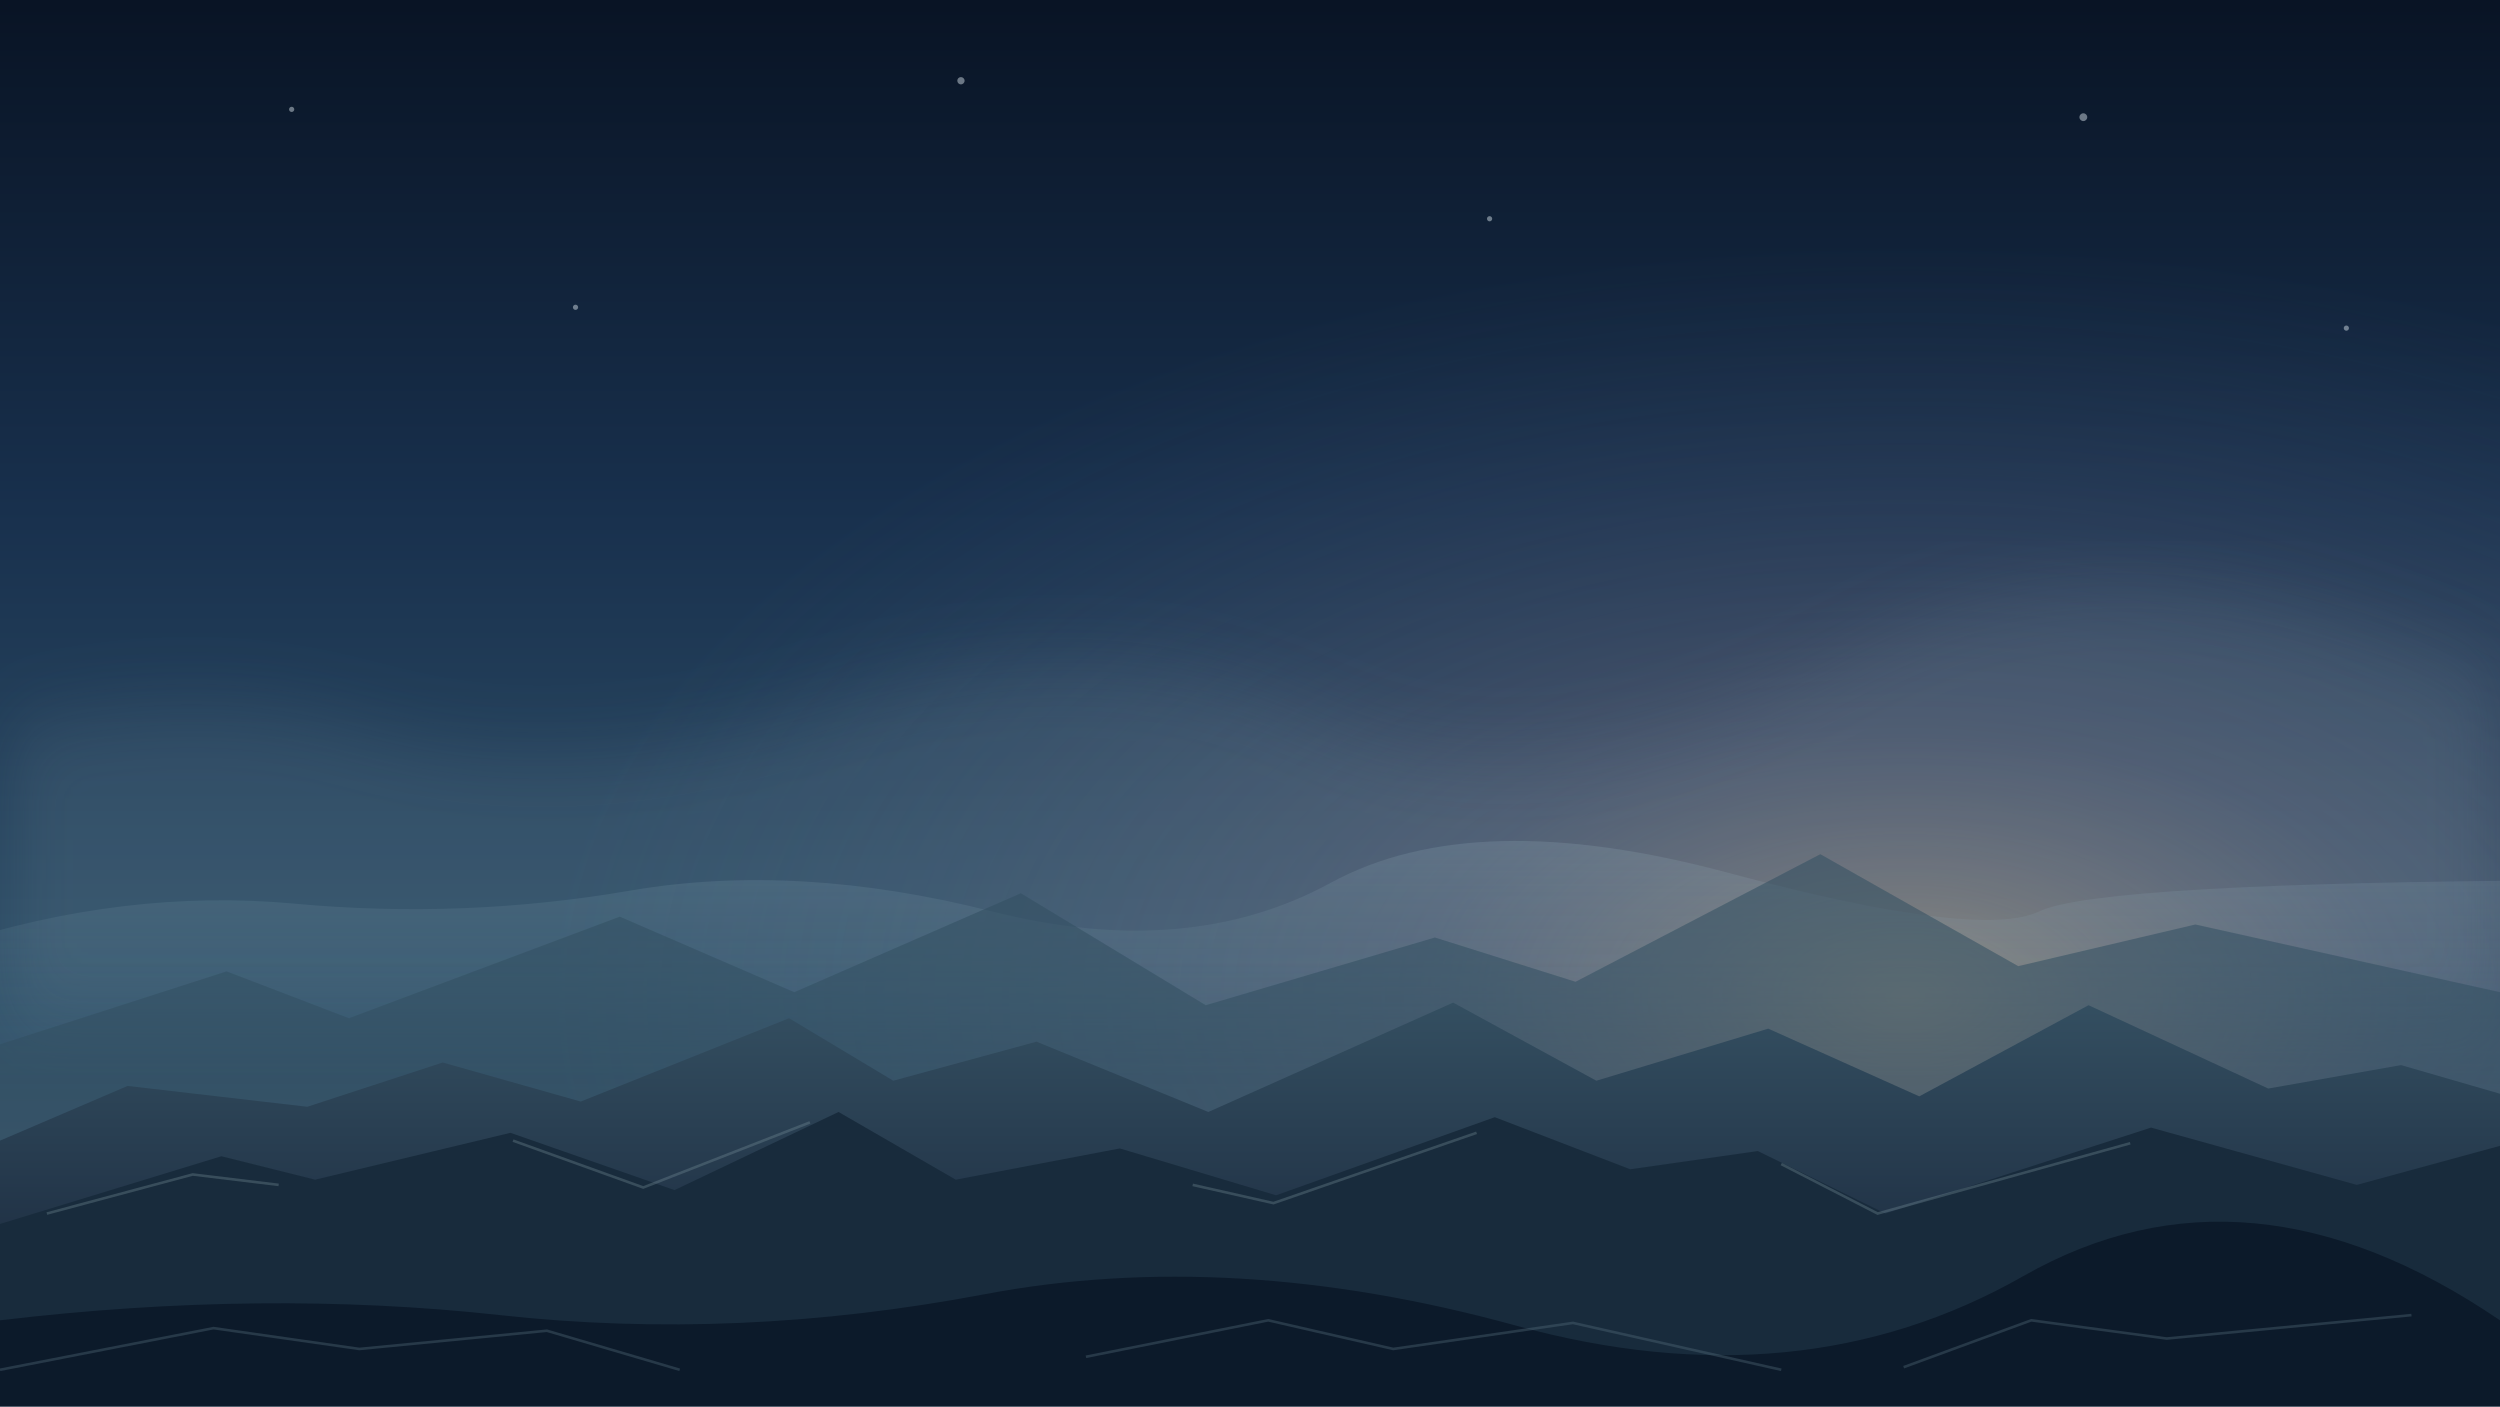
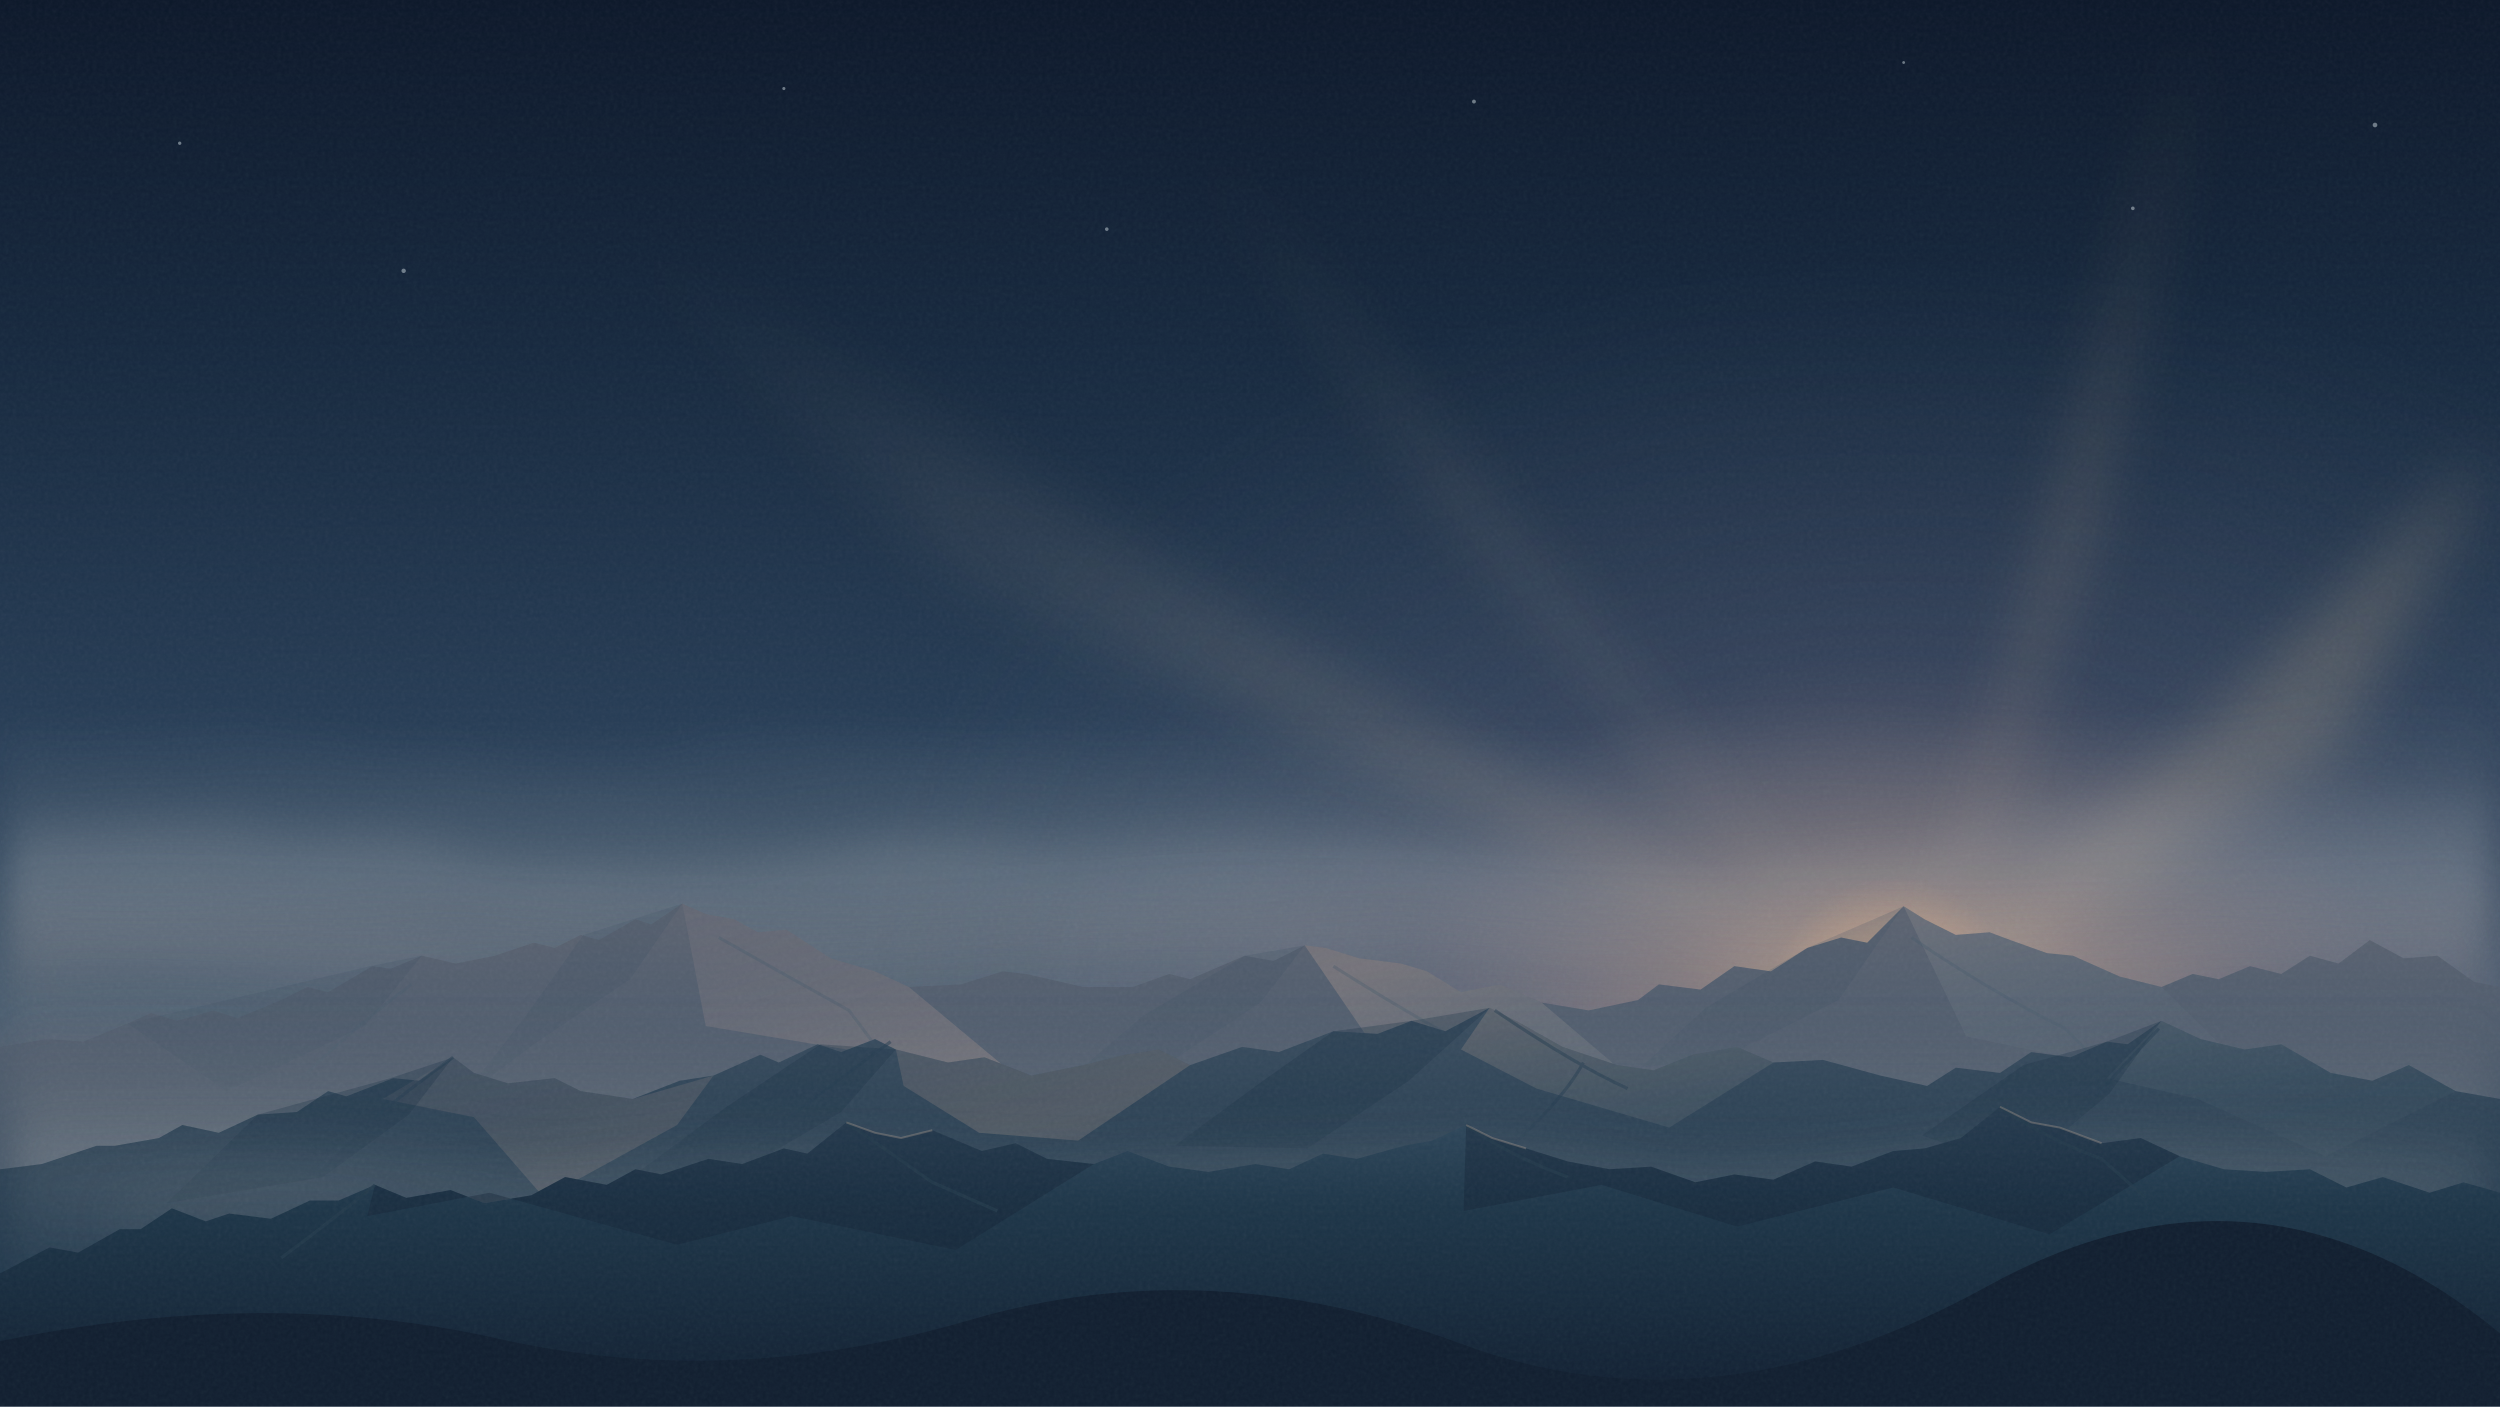
<svg xmlns="http://www.w3.org/2000/svg" width="960" height="540" viewBox="0 0 960 540">
  <defs>
-     <linearGradient id="sky" x2="0" y2="1">
-       <stop stop-color="#091425" />
-       <stop offset=".36" stop-color="#18304d" />
-       <stop offset=".72" stop-color="#31526a" />
-       <stop offset="1" stop-color="#526479" />
+     <linearGradient id="sky" x1="0" y1="0" x2="0" y2="540" gradientUnits="userSpaceOnUse">
+       <stop stop-color="#0b1729" />
+       <stop offset=".24" stop-color="#15273d" />
+       <stop offset=".51" stop-color="#263c55" />
+       <stop offset=".72" stop-color="#475b6e" />
+       <stop offset=".86" stop-color="#655f6c" />
+       <stop offset="1" stop-color="#505a68" />
    </linearGradient>
-     <radialGradient id="dusk" cx="76%" cy="71%" r="54%">
-       <stop stop-color="#dfb68d" stop-opacity=".53" />
-       <stop offset=".36" stop-color="#ae8c98" stop-opacity=".25" />
-       <stop offset="1" stop-color="#627998" stop-opacity="0" />
+     <radialGradient id="afterglow" cx="729" cy="386" r="404" gradientTransform="matrix(1 0 0 .71 0 112)" gradientUnits="userSpaceOnUse">
+       <stop stop-color="#f1bd88" stop-opacity=".64" />
+       <stop offset=".2" stop-color="#d49b88" stop-opacity=".37" />
+       <stop offset=".47" stop-color="#a07d8f" stop-opacity=".13" />
+       <stop offset="1" stop-color="#8a8a9e" stop-opacity="0" />
    </radialGradient>
-     <linearGradient id="haze" x2="0" y2="1">
-       <stop stop-color="#b3d0da" stop-opacity=".55" />
-       <stop offset="1" stop-color="#568199" stop-opacity="0" />
+     <radialGradient id="sun" cx="727" cy="385" r="48" gradientUnits="userSpaceOnUse">
+       <stop stop-color="#fff1c2" stop-opacity=".79" />
+       <stop offset=".25" stop-color="#f7c998" stop-opacity=".48" />
+       <stop offset="1" stop-color="#e7a987" stop-opacity="0" />
+     </radialGradient>
+     <linearGradient id="shafts" x1="725" y1="390" x2="245" y2="90" gradientUnits="userSpaceOnUse">
+       <stop stop-color="#f6d2a4" stop-opacity=".18" />
+       <stop offset="1" stop-color="#ffdcb9" stop-opacity="0" />
    </linearGradient>
-     <linearGradient id="hill" x2="0" y2="1">
-       <stop stop-color="#344f61" />
-       <stop offset="1" stop-color="#121d32" />
+     <linearGradient id="bank" x1="0" y1="270" x2="0" y2="392" gradientUnits="userSpaceOnUse">
+       <stop stop-color="#8393a0" stop-opacity="0" />
+       <stop offset=".55" stop-color="#9ca3aa" stop-opacity=".21" />
+       <stop offset="1" stop-color="#b9a7a1" stop-opacity="0" />
    </linearGradient>
-     <filter id="blur">
-       <feGaussianBlur stdDeviation="14" />
+     <linearGradient id="far" x1="0" y1="354" x2="0" y2="510" gradientUnits="userSpaceOnUse">
+       <stop stop-color="#5a6270" />
+       <stop offset=".24" stop-color="#4f5c6d" />
+       <stop offset="1" stop-color="#2f4558" />
+     </linearGradient>
+     <linearGradient id="mid" x1="0" y1="379" x2="0" y2="540" gradientUnits="userSpaceOnUse">
+       <stop stop-color="#3d5062" />
+       <stop offset=".37" stop-color="#2a4053" />
+       <stop offset="1" stop-color="#162d42" />
+     </linearGradient>
+     <linearGradient id="near" x1="0" y1="426" x2="0" y2="540" gradientUnits="userSpaceOnUse">
+       <stop stop-color="#30495d" />
+       <stop offset=".33" stop-color="#1d3548" />
+       <stop offset="1" stop-color="#101e30" />
+     </linearGradient>
+     <linearGradient id="valley" x1="0" y1="390" x2="0" y2="510" gradientUnits="userSpaceOnUse">
+       <stop stop-color="#e0c7b4" stop-opacity="0" />
+       <stop offset=".46" stop-color="#bfbdbe" stop-opacity=".22" />
+       <stop offset="1" stop-color="#9ab1b9" stop-opacity="0" />
+     </linearGradient>
+     <linearGradient id="sunFace" x1="0" y1="0" x2="1" y2=".4">
+       <stop stop-color="#9a8990" stop-opacity=".12" />
+       <stop offset=".48" stop-color="#e0b7a0" stop-opacity=".23" />
+       <stop offset="1" stop-color="#8babb2" stop-opacity=".04" />
+     </linearGradient>
+     <filter id="cloudSoft" x="-12%" y="-45%" width="124%" height="190%">
+       <feTurbulence type="fractalNoise" baseFrequency=".008 .045" numOctaves="3" seed="16" result="noise" />
+       <feDisplacementMap in="SourceGraphic" in2="noise" scale="21" xChannelSelector="R" yChannelSelector="G" />
+       <feGaussianBlur stdDeviation="8" />
+     </filter>
+     <filter id="soft" x="-20%" y="-40%" width="140%" height="180%">
+       <feGaussianBlur stdDeviation="11" />
+     </filter>
+     <filter id="grain" x="0" y="0" width="100%" height="100%">
+       <feTurbulence type="fractalNoise" baseFrequency=".65" numOctaves="2" seed="4" stitchTiles="stitch" />
+       <feColorMatrix type="saturate" values="0" />
    </filter>
  </defs>
  <path fill="url(#sky)" d="M0 0h960v540H0z" />
-   <path fill="url(#dusk)" d="M0 0h960v540H0z" />
-   <g fill="#e1ecf1" opacity=".45">
-     <circle cx="112" cy="42" r="1" />
-     <circle cx="369" cy="31" r="1.4" />
-     <circle cx="572" cy="84" r="1" />
-     <circle cx="800" cy="45" r="1.5" />
-     <circle cx="901" cy="126" r="1" />
-     <circle cx="221" cy="118" r="1" />
+   <path fill="url(#afterglow)" d="M0 0h960v540H0z" />
+   <g fill="#c9d5dc" opacity=".5">
+     <circle cx="69" cy="55" r=".65" />
+     <circle cx="155" cy="104" r=".85" />
+     <circle cx="301" cy="34" r=".6" />
+     <circle cx="425" cy="88" r=".7" />
+     <circle cx="566" cy="39" r=".75" />
+     <circle cx="819" cy="80" r=".7" />
+     <circle cx="912" cy="48" r=".9" />
+     <circle cx="731" cy="24" r=".55" />
  </g>
-   <path d="M-40 293Q61 256 139 280T319 270 507 276 711 251 1003 283V395H-40Z" fill="#819ba9" opacity=".15" filter="url(#blur)" />
-   <path d="M-20 363Q48 341 113 347T242 342 381 350 511 339 663 335 783 350 990 338V420H-20Z" fill="url(#haze)" opacity=".28" />
-   <path d="M0 401 87 373 134 391 238 352 305 381 392 343 463 386 551 360 605 377 699 328 775 371 843 355 960 381v159H0Z" fill="#324f61" opacity=".55" />
-   <path d="M0 438 49 417 118 425 170 408 223 423 303 391 343 415 398 400 464 427 558 385 613 415 679 395 737 421 802 386 871 418 922 409 960 420v120H0Z" fill="url(#hill)" />
-   <path d="M0 470 85 444 121 453 196 435 259 457 322 427 367 453 430 441 490 459 574 429 626 449 675 442 724 466 826 433 905 455 960 440v100H0Z" fill="#182b3c" />
-   <g fill="none" stroke="#79929c" stroke-width="1" opacity=".33">
-     <path d="M18 466 74 451 107 455 M197 438 247 456 311 431 M458 455 489 462 567 435 M684 447 721 466 818 439" />
+   <g fill="url(#shafts)" filter="url(#soft)">
+     <path d="M717 380 233 86 364 221Z" />
+     <path d="M723 384 463 58 557 195Z" />
+     <path d="M735 390 842 13 801 209Z" />
+     <path d="M730 390 959 170 896 291Z" />
  </g>
-   <path d="M0 507Q101 495 192 505T378 497 582 509 777 490 960 507v33H0Z" fill="#0c1a2a" />
-   <path d="M0 526 82 510 138 518 210 511 261 526 M417 521 487 507 535 518 604 508 684 526 M731 525 780 507 832 514 926 505" stroke="#587281" opacity=".35" fill="none" />
+   <g fill="url(#bank)" filter="url(#cloudSoft)">
+     <path d="M-40 291Q65 272 141 286T296 283Q407 269 500 284T695 269Q844 256 1000 290v83H-40Z" />
+     <path d="M-20 327Q97 312 178 327T339 322Q460 310 554 329T778 311Q899 296 988 323v65H-20Z" />
+   </g>
+   <path d="M0 348Q108 346 207 353T404 351 572 348 744 353 960 345v57H0Z" fill="#c4b3af" opacity=".09" filter="url(#soft)" />
+   <circle cx="727" cy="384" r="54" fill="url(#sun)" />
+   <circle cx="727" cy="385" r="11" fill="#ffe0ac" opacity=".3" filter="url(#soft)" />
+   <path d="M0 402 18 399 32 400 49 393 58 389 68 392 82 388 91 391 108 384 118 379 126 381 143 371 150 372 162 367 175 370 190 367 205 362 213 364 223 359 230 361 244 353 250 355 262 347 271 351 282 353 291 358 302 357 319 368 336 373 349 379 369 378 385 373 394 374 416 379 435 379 449 374 457 376 478 367 489 369 501 363 509 364 522 368 538 370 548 373 561 381 576 378 592 385 610 388 629 384 637 378 653 380 666 371 680 373 694 364 707 360 717 362 731 348 739 353 751 359 764 358 772 361 786 366 796 367 814 375 830 379 842 374 852 376 864 371 876 374 887 367 898 370 910 361 923 368 936 367 950 377 960 379v161H0Z" fill="url(#far)" />
+   <path d="M262 347 271 351 282 353 291 358 302 357 319 368 336 373 349 379 391 414 271 394Z M501 363l8 1 13 4 16 2 10 3 13 8 15-3 16 7 47 40-110-21Z M731 348l8 5 12 6 13-1 8 3 14 5 10 1 18 8 16 4 45 44-120-25Z" fill="url(#sunFace)" />
+   <path d="m49 393 93-22 20-4-22 27-53 25Zm175-34 38-12-20 29-37 25-28 21 25-32Zm254 8 23-4-17 22-38 25-41 9 34-29Zm216-3 37-16-25 36-44 22-32 4 25-23Z" fill="#394d62" opacity=".21" />
+   <path d="M276 360q23 13 50 28l18 24 M734 360q29 20 59 35l21 21 M512 371q25 16 49 29 M158 378q-24 18-42 36" fill="none" stroke="#45596a" stroke-width="1.2" opacity=".35" />
+   <path d="M0 391Q88 384 194 391t195-2q108 11 181-4 90 5 184 0 92-2 206 7v107H0Z" fill="url(#valley)" filter="url(#soft)" />
+   <path d="M0 449 16 447 37 440 44 440 61 437 70 432 84 435 99 428 114 427 126 419 133 421 151 414 161 415 174 406 182 412 195 416 213 414 223 419 243 422 261 415 274 413 292 405 299 408 314 401 323 404 336 399 344 403 364 408 378 406 396 413 416 409 432 405 445 403 457 409 477 402 491 404 512 396 529 397 542 392 555 396 572 387 584 393 600 402 621 409 635 411 650 405 667 402 681 408 700 407 722 413 740 417 751 410 768 412 780 404 795 406 809 400 817 401 830 392 845 399 862 403 876 401 895 412 911 415 925 409 943 419 960 422v118H0Z" fill="url(#mid)" />
+   <path d="m174 406 8 6 13 4 18-2 10 5 20 3 31-9-14 19-51 28-27-31-35-7Z M344 403l20 5 14-2 18 7 20-4 16-4 13-2 12 6-43 29-38-3-29-18Z M572 387l12 6 16 9 21 7 14 2 15-6 17-3 14 6-40 25-51-15-29-15Z M830 392l15 7 17 4 14-2 19 11 16 3 14-6 18 10-50 25-49-22-35-8Z" fill="url(#sunFace)" opacity=".83" />
+   <path d="m99 428 51-14 24-8-17 22-33 24-60 10Zm216-27 29 2-21 24-41 24-45 5 42-31Zm197-5 30-4 30-5-31 28-39 26-51-1 34-25Zm297 4 21-8-20 28-35 29-37-13 39-27Z" fill="#192e43" opacity=".3" />
+   <path d="M174 406q-37 27-52 43 M342 400q-30 22-53 40 M574 388q31 21 51 30m-17-10q-9 17-39 42 M829 395q-24 25-41 45" fill="none" stroke="#263d51" stroke-width="1.25" opacity=".51" />
+   <path d="M0 442Q117 433 206 448q97-8 181-3 107 4 190-3 107 10 175-2 107-5 208 0v88H0Z" fill="url(#valley)" opacity=".7" filter="url(#soft)" />
+   <path d="M42 460q64-18 114-6 56 0 122-12 58 3 102 15 79-15 166-14 46-3 99 13 69-6 140-16 100 2 163 17v21H42Z" fill="#b8b5b0" opacity=".085" filter="url(#soft)" />
+   <path d="M0 489 19 479 30 481 46 472 54 472 66 464 79 469 88 466 104 468 119 461 130 461 144 455 156 460 173 457 186 462 204 459 217 452 233 455 244 449 254 451 272 445 285 447 301 441 310 443 325 431 336 435 346 437 358 434 377 442 390 439 402 445 420 447 433 442 449 448 464 450 482 447 495 449 508 443 521 445 539 440 550 438 563 432 573 437 586 441 602 446 618 449 634 448 651 454 666 451 681 453 697 446 711 448 727 442 739 441 753 437 768 425 780 431 791 433 807 439 822 437 837 444 854 449 870 450 887 449 901 456 915 452 933 458 946 454 960 458v82H0Z" fill="url(#near)" />
+   <path d="m144 455 12 5 17-3 13 5 18-3 13-7 16 3 11-6 10 2 18-6 13 2 16-6 9 2 15-12 11 4 10 2 12-3 19 8 13-3 12 6 18 2-53 33-63-13-44 11-72-20-47 9Z M563 432l10 5 13 4 16 5 16 3 16-1 17 6 15-3 15 2 16-7 14 2 16-6 12-1 14-4 15-12 12 6 11 2 16 6 15-2 15 7-50 30-60-18-60 15-52-16-53 10Z" fill="#111f32" opacity=".36" />
+   <path d="M144 455q-17 14-36 28 M325 431q16 11 33 23l25 11 M768 425q17 12 39 20l17 15 M563 432q15 11 39 20" fill="none" stroke="#233b4c" stroke-width="1.2" opacity=".7" />
+   <path d="m325 431 11 4 10 2 12-3m410-9 12 6 11 2 16 6 M563 432l10 5 13 4" fill="none" stroke="#dbbba4" stroke-width=".75" opacity=".27" />
+   <path d="M0 515Q102 494 191 514T372 507 561 516 763 494 960 512v28H0Z" fill="#101e2f" />
+   <path d="M0 0h960v540H0z" fill="#c2d3dc" opacity=".055" filter="url(#grain)" />
</svg>
